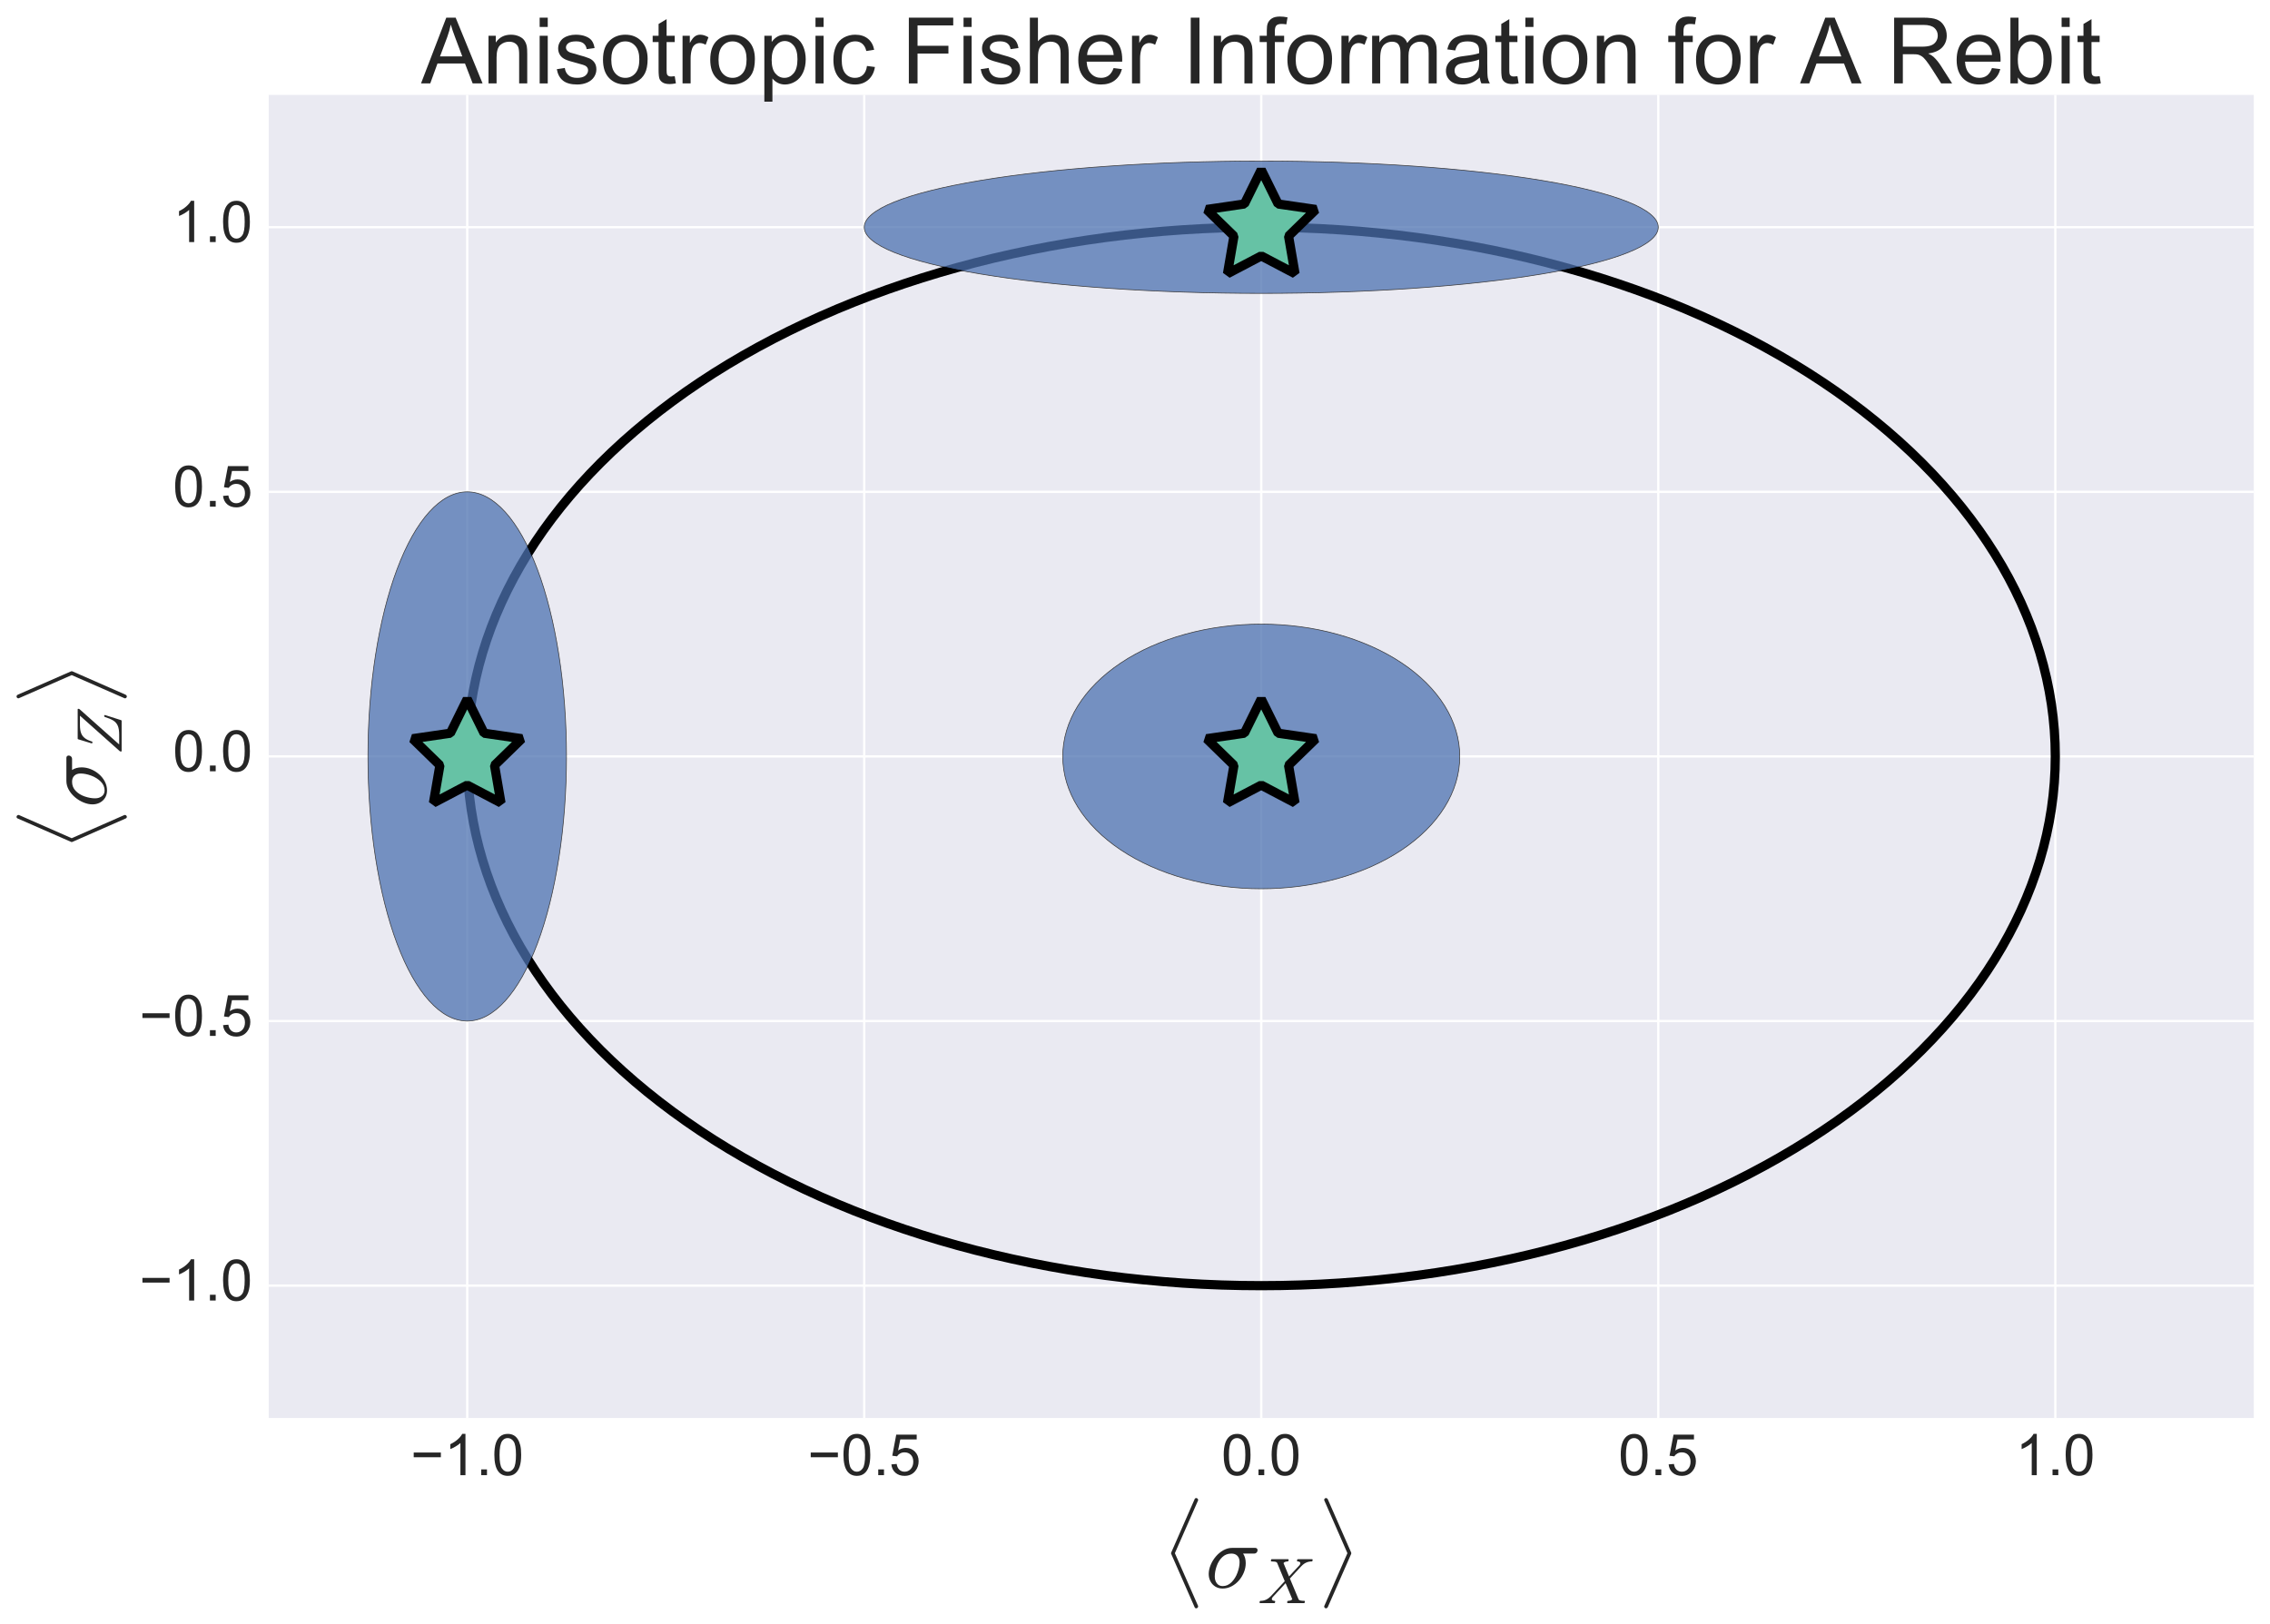
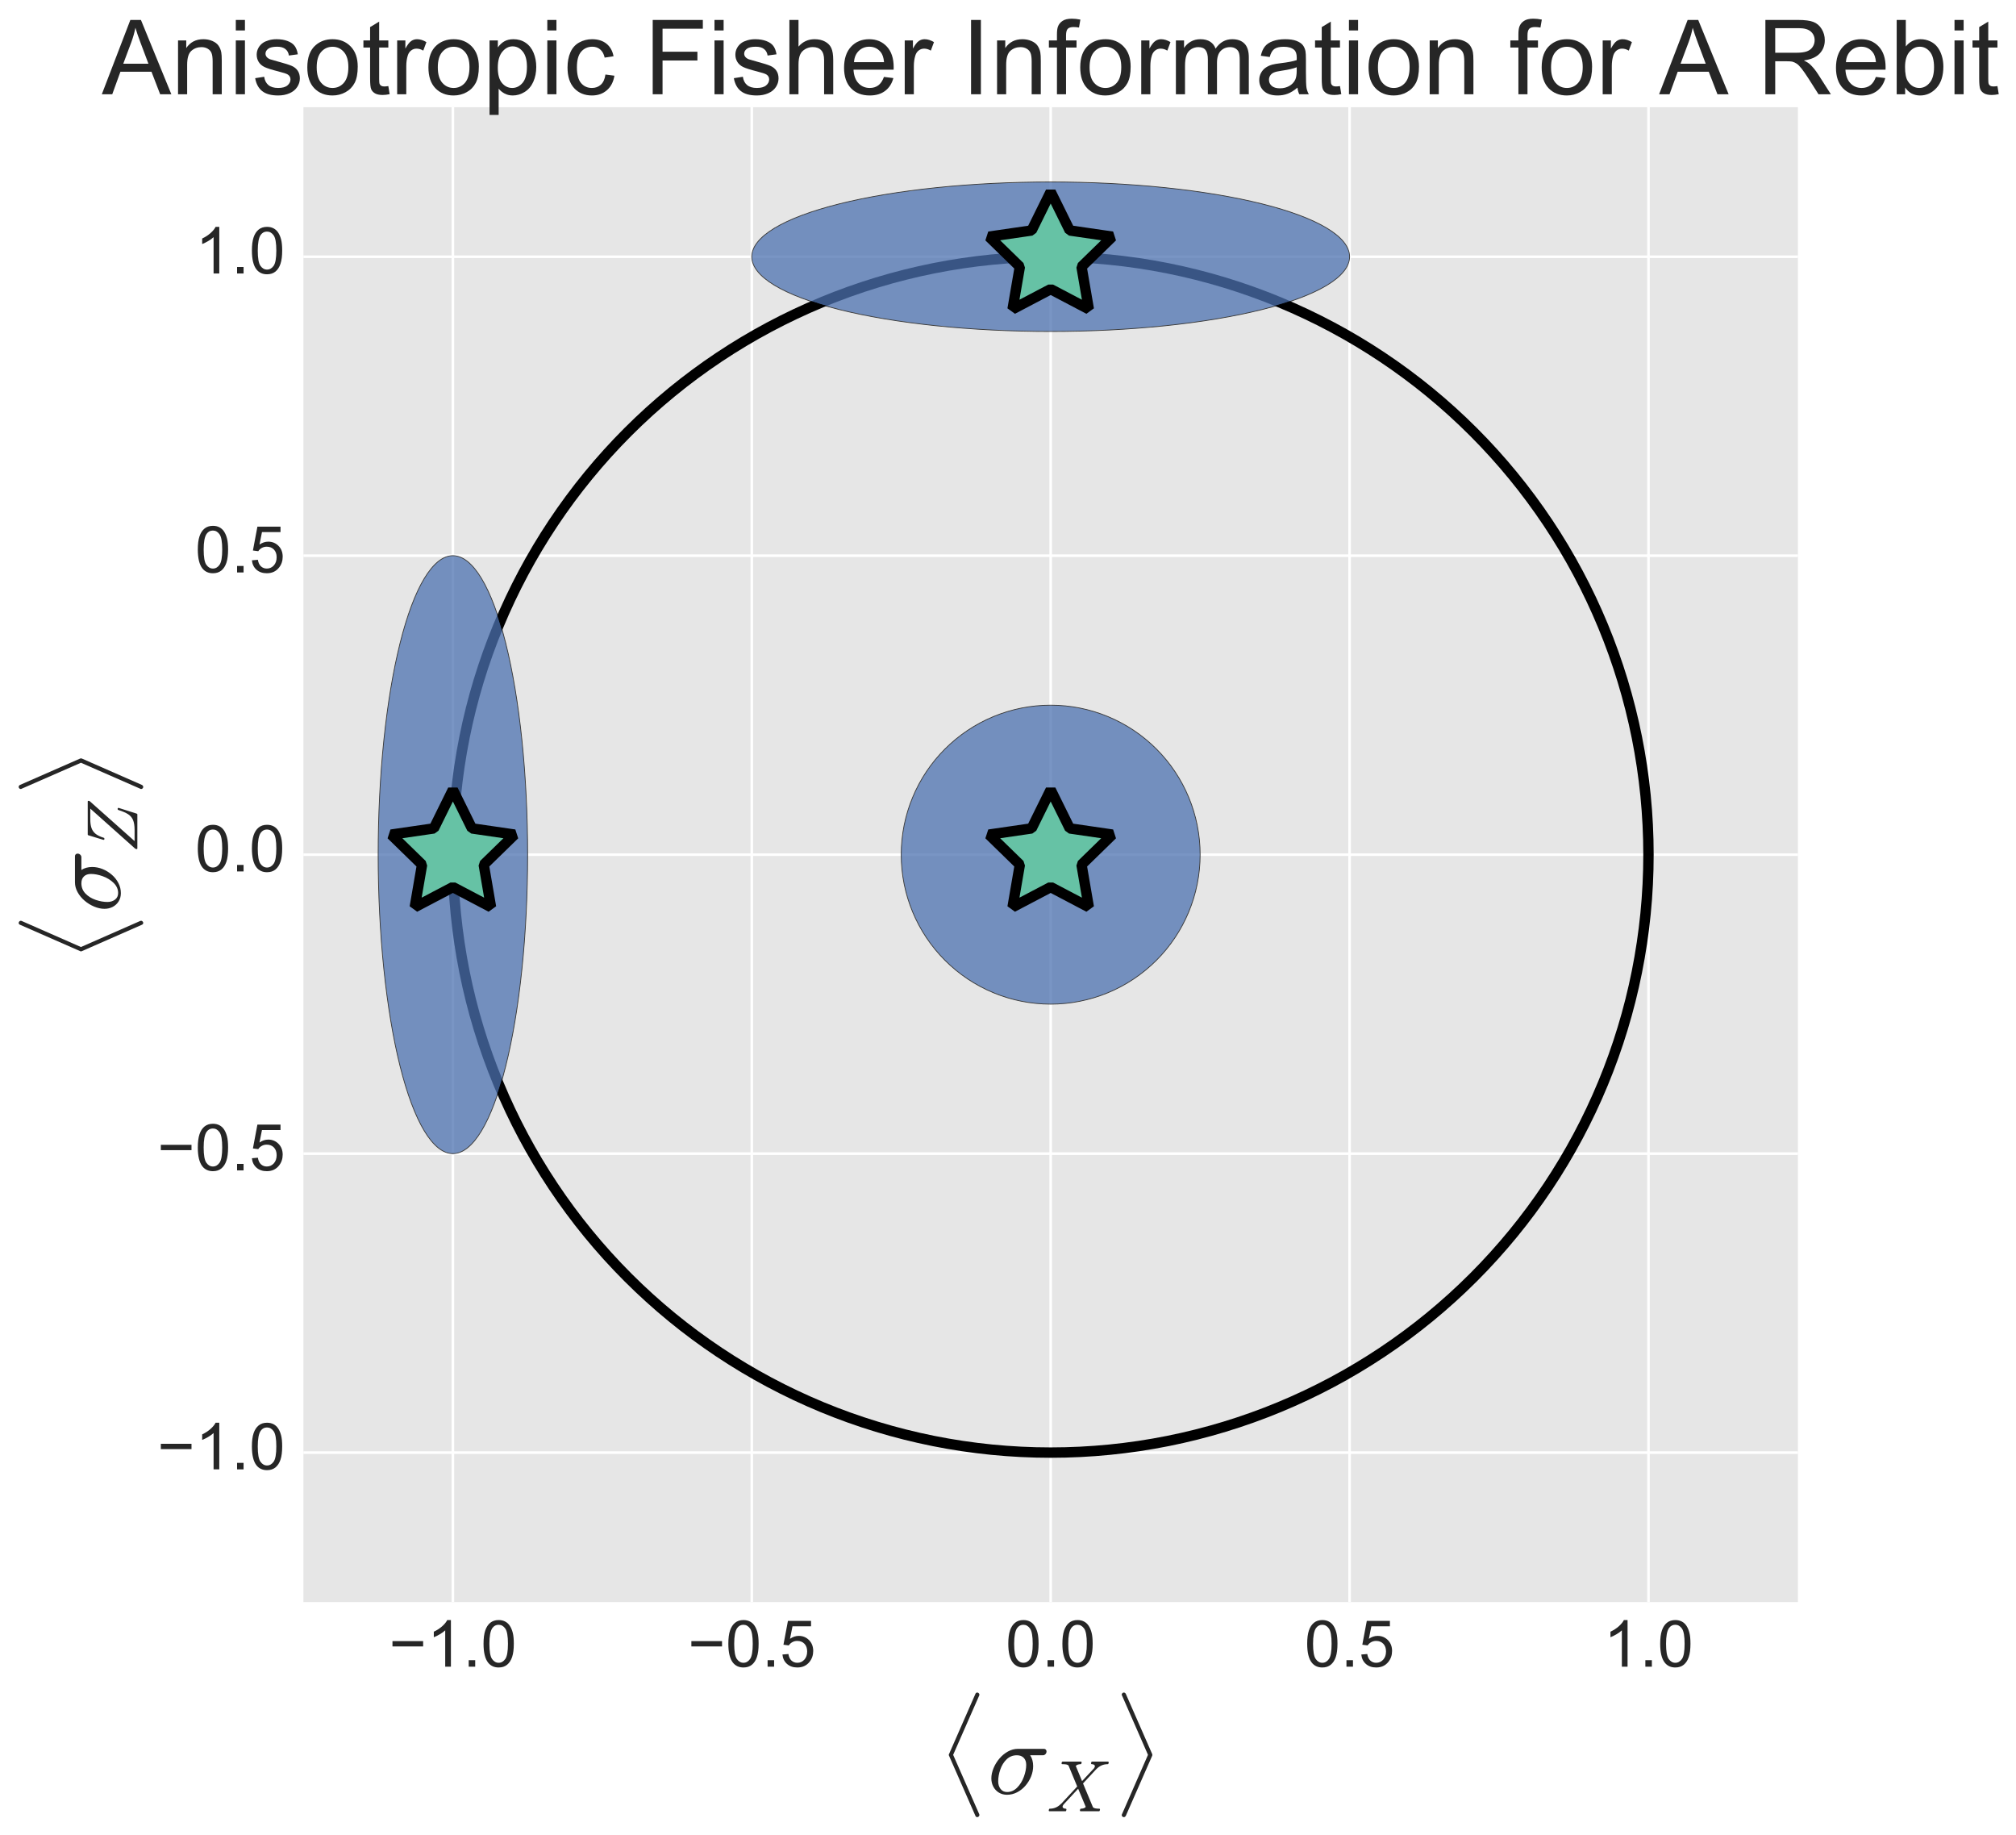
- <svg xmlns="http://www.w3.org/2000/svg" xmlns:xlink="http://www.w3.org/1999/xlink" height="707pt" version="1.1" viewBox="0 0 988 707" width="988pt">
+ <svg xmlns="http://www.w3.org/2000/svg" xmlns:xlink="http://www.w3.org/1999/xlink" height="707pt" version="1.1" viewBox="0 0 777 707" width="777pt">
  <defs>
    <style type="text/css">
*{stroke-linecap:butt;stroke-linejoin:round;stroke-miterlimit:100000;}
  </style>
  </defs>
  <g id="figure_1">
    <g id="patch_1">
-       <path d="M 0 707.782  L 988.152 707.782  L 988.152 0  L 0 0  z " style="fill:#ffffff;" />
+       <path d="M 0 707.782  L 777.802 707.782  L 777.802 0  L 0 0  z " style="fill:#ffffff;" />
    </g>
    <g id="axes_1">
      <g id="patch_2">
-         <path d="M 116.952 617.319  L 980.952 617.319  L 980.952 41.319  L 116.952 41.319  z " style="fill:#eaeaf2;" />
+         <path d="M 116.952 617.319  L 692.952 617.319  L 692.952 41.319  L 116.952 41.319  z " style="fill:#e6e6e6;" />
      </g>
      <g id="matplotlib.axis_1">
        <g id="xtick_1">
          <g id="line2d_1">
-             <path clip-path="url(#pd33de00a20)" d="M 203.352 617.319  L 203.352 41.319  " style="fill:none;stroke:#ffffff;stroke-linecap:round;" />
+             <path clip-path="url(#p23383c1946)" d="M 174.552 617.319  L 174.552 41.319  " style="fill:none;stroke:#ffffff;stroke-linecap:round;" />
          </g>
          <g id="line2d_2">
            <defs>
-               <path d="M 0 0  L 0 0  " id="mcd60f2a3c4" style="stroke:#262626;" />
+               <path d="M 0 0  L 0 0  " id="m40368157a2" style="stroke:#262626;" />
            </defs>
            <g>
-               <use style="fill:#262626;stroke:#262626;" x="203.352" xlink:href="#mcd60f2a3c4" y="617.319" />
+               <use style="fill:#262626;stroke:#262626;" x="174.552" xlink:href="#m40368157a2" y="617.319" />
            </g>
          </g>
          <g id="line2d_3">
            <g>
-               <use style="fill:#262626;stroke:#262626;" x="203.352" xlink:href="#mcd60f2a3c4" y="41.319" />
+               <use style="fill:#262626;stroke:#262626;" x="174.552" xlink:href="#m40368157a2" y="41.319" />
            </g>
          </g>
          <g id="text_1">
            <defs>
              <path d="M 4.156 35.297  Q 4.156 48 6.766 55.734  Q 9.375 63.484 14.516 67.672  Q 19.672 71.875 27.484 71.875  Q 33.25 71.875 37.594 69.547  Q 41.938 67.234 44.766 62.859  Q 47.609 58.5 49.219 52.219  Q 50.828 45.953 50.828 35.297  Q 50.828 22.703 48.234 14.969  Q 45.656 7.234 40.5 3  Q 35.359 -1.219 27.484 -1.219  Q 17.141 -1.219 11.234 6.203  Q 4.156 15.141 4.156 35.297  M 13.188 35.297  Q 13.188 17.672 17.312 11.828  Q 21.438 6 27.484 6  Q 33.547 6 37.672 11.859  Q 41.797 17.719 41.797 35.297  Q 41.797 52.984 37.672 58.781  Q 33.547 64.594 27.391 64.594  Q 21.344 64.594 17.719 59.469  Q 13.188 52.938 13.188 35.297  " id="ArialMT-30" />
              <path d="M 37.25 0  L 28.469 0  L 28.469 56  Q 25.297 52.984 20.141 49.953  Q 14.984 46.922 10.891 45.406  L 10.891 53.906  Q 18.266 57.375 23.781 62.297  Q 29.297 67.234 31.594 71.875  L 37.25 71.875  z " id="ArialMT-31" />
              <path d="M 52.828 31.203  L 5.562 31.203  L 5.562 39.406  L 52.828 39.406  z " id="ArialMT-2212" />
              <path d="M 9.078 0  L 9.078 10.016  L 19.094 10.016  L 19.094 0  z " id="ArialMT-2e" />
            </defs>
-             <g style="fill:#262626;" transform="translate(178.6758 642.2133)scale(0.25 -0.25)">
+             <g style="fill:#262626;" transform="translate(149.8758 642.2133)scale(0.25 -0.25)">
              <use xlink:href="#ArialMT-2212" />
              <use x="58.398" xlink:href="#ArialMT-31" />
              <use x="114.014" xlink:href="#ArialMT-2e" />
              <use x="141.797" xlink:href="#ArialMT-30" />
            </g>
          </g>
        </g>
        <g id="xtick_2">
          <g id="line2d_4">
-             <path clip-path="url(#pd33de00a20)" d="M 376.152 617.319  L 376.152 41.319  " style="fill:none;stroke:#ffffff;stroke-linecap:round;" />
+             <path clip-path="url(#p23383c1946)" d="M 289.752 617.319  L 289.752 41.319  " style="fill:none;stroke:#ffffff;stroke-linecap:round;" />
          </g>
          <g id="line2d_5">
            <g>
-               <use style="fill:#262626;stroke:#262626;" x="376.152" xlink:href="#mcd60f2a3c4" y="617.319" />
+               <use style="fill:#262626;stroke:#262626;" x="289.752" xlink:href="#m40368157a2" y="617.319" />
            </g>
          </g>
          <g id="line2d_6">
            <g>
-               <use style="fill:#262626;stroke:#262626;" x="376.152" xlink:href="#mcd60f2a3c4" y="41.319" />
+               <use style="fill:#262626;stroke:#262626;" x="289.752" xlink:href="#m40368157a2" y="41.319" />
            </g>
          </g>
          <g id="text_2">
            <defs>
              <path d="M 4.156 18.75  L 13.375 19.531  Q 14.406 12.797 18.141 9.391  Q 21.875 6 27.156 6  Q 33.5 6 37.891 10.781  Q 42.281 15.578 42.281 23.484  Q 42.281 31 38.062 35.344  Q 33.844 39.703 27 39.703  Q 22.75 39.703 19.328 37.766  Q 15.922 35.844 13.969 32.766  L 5.719 33.844  L 12.641 70.609  L 48.25 70.609  L 48.25 62.203  L 19.672 62.203  L 15.828 42.969  Q 22.266 47.469 29.344 47.469  Q 38.719 47.469 45.156 40.969  Q 51.609 34.469 51.609 24.266  Q 51.609 14.547 45.953 7.469  Q 39.062 -1.219 27.156 -1.219  Q 17.391 -1.219 11.203 4.25  Q 5.031 9.719 4.156 18.75  " id="ArialMT-35" />
            </defs>
-             <g style="fill:#262626;" transform="translate(351.4758 642.2133)scale(0.25 -0.25)">
+             <g style="fill:#262626;" transform="translate(265.0758 642.2133)scale(0.25 -0.25)">
              <use xlink:href="#ArialMT-2212" />
              <use x="58.398" xlink:href="#ArialMT-30" />
              <use x="114.014" xlink:href="#ArialMT-2e" />
              <use x="141.797" xlink:href="#ArialMT-35" />
            </g>
          </g>
        </g>
        <g id="xtick_3">
          <g id="line2d_7">
-             <path clip-path="url(#pd33de00a20)" d="M 548.952 617.319  L 548.952 41.319  " style="fill:none;stroke:#ffffff;stroke-linecap:round;" />
+             <path clip-path="url(#p23383c1946)" d="M 404.952 617.319  L 404.952 41.319  " style="fill:none;stroke:#ffffff;stroke-linecap:round;" />
          </g>
          <g id="line2d_8">
            <g>
-               <use style="fill:#262626;stroke:#262626;" x="548.952" xlink:href="#mcd60f2a3c4" y="617.319" />
+               <use style="fill:#262626;stroke:#262626;" x="404.952" xlink:href="#m40368157a2" y="617.319" />
            </g>
          </g>
          <g id="line2d_9">
            <g>
-               <use style="fill:#262626;stroke:#262626;" x="548.952" xlink:href="#mcd60f2a3c4" y="41.319" />
+               <use style="fill:#262626;stroke:#262626;" x="404.952" xlink:href="#m40368157a2" y="41.319" />
            </g>
          </g>
          <g id="text_3">
-             <g style="fill:#262626;" transform="translate(531.5766 642.2133)scale(0.25 -0.25)">
+             <g style="fill:#262626;" transform="translate(387.5766 642.2133)scale(0.25 -0.25)">
              <use xlink:href="#ArialMT-30" />
              <use x="55.615" xlink:href="#ArialMT-2e" />
              <use x="83.398" xlink:href="#ArialMT-30" />
            </g>
          </g>
        </g>
        <g id="xtick_4">
          <g id="line2d_10">
-             <path clip-path="url(#pd33de00a20)" d="M 721.752 617.319  L 721.752 41.319  " style="fill:none;stroke:#ffffff;stroke-linecap:round;" />
+             <path clip-path="url(#p23383c1946)" d="M 520.152 617.319  L 520.152 41.319  " style="fill:none;stroke:#ffffff;stroke-linecap:round;" />
          </g>
          <g id="line2d_11">
            <g>
-               <use style="fill:#262626;stroke:#262626;" x="721.752" xlink:href="#mcd60f2a3c4" y="617.319" />
+               <use style="fill:#262626;stroke:#262626;" x="520.152" xlink:href="#m40368157a2" y="617.319" />
            </g>
          </g>
          <g id="line2d_12">
            <g>
-               <use style="fill:#262626;stroke:#262626;" x="721.752" xlink:href="#mcd60f2a3c4" y="41.319" />
+               <use style="fill:#262626;stroke:#262626;" x="520.152" xlink:href="#m40368157a2" y="41.319" />
            </g>
          </g>
          <g id="text_4">
-             <g style="fill:#262626;" transform="translate(704.3766 642.2133)scale(0.25 -0.25)">
+             <g style="fill:#262626;" transform="translate(502.7766 642.2133)scale(0.25 -0.25)">
              <use xlink:href="#ArialMT-30" />
              <use x="55.615" xlink:href="#ArialMT-2e" />
              <use x="83.398" xlink:href="#ArialMT-35" />
            </g>
          </g>
        </g>
        <g id="xtick_5">
          <g id="line2d_13">
-             <path clip-path="url(#pd33de00a20)" d="M 894.552 617.319  L 894.552 41.319  " style="fill:none;stroke:#ffffff;stroke-linecap:round;" />
+             <path clip-path="url(#p23383c1946)" d="M 635.352 617.319  L 635.352 41.319  " style="fill:none;stroke:#ffffff;stroke-linecap:round;" />
          </g>
          <g id="line2d_14">
            <g>
-               <use style="fill:#262626;stroke:#262626;" x="894.552" xlink:href="#mcd60f2a3c4" y="617.319" />
+               <use style="fill:#262626;stroke:#262626;" x="635.352" xlink:href="#m40368157a2" y="617.319" />
            </g>
          </g>
          <g id="line2d_15">
            <g>
-               <use style="fill:#262626;stroke:#262626;" x="894.552" xlink:href="#mcd60f2a3c4" y="41.319" />
+               <use style="fill:#262626;stroke:#262626;" x="635.352" xlink:href="#m40368157a2" y="41.319" />
            </g>
          </g>
          <g id="text_5">
-             <g style="fill:#262626;" transform="translate(877.1766 642.2133)scale(0.25 -0.25)">
+             <g style="fill:#262626;" transform="translate(617.9766 642.2133)scale(0.25 -0.25)">
              <use xlink:href="#ArialMT-31" />
              <use x="55.615" xlink:href="#ArialMT-2e" />
              <use x="83.398" xlink:href="#ArialMT-30" />
            </g>
          </g>
        </g>
        <g id="text_6">
          <defs>
            <path d="M 18.703 -1.125  Q 14.266 -1.125 10.812 1  Q 7.375 3.125 5.484 6.734  Q 3.609 10.359 3.609 14.703  Q 3.609 19.344 5.703 24.469  Q 7.812 29.594 11.453 33.844  Q 15.094 38.094 19.672 40.594  Q 24.266 43.109 29.109 43.109  L 54.297 43.109  Q 55.328 43.109 56.047 42.422  Q 56.781 41.75 56.781 40.578  Q 56.781 39.109 55.734 38.016  Q 54.688 36.922 53.219 36.922  L 41.016 36.922  Q 43.891 32.625 43.891 26.516  Q 43.891 21.484 41.938 16.594  Q 39.984 11.719 36.516 7.688  Q 33.062 3.656 28.438 1.266  Q 23.828 -1.125 18.703 -1.125  M 18.797 1.516  Q 24.266 1.516 28.484 5.781  Q 32.719 10.062 34.953 16.234  Q 37.203 22.406 37.203 27.688  Q 37.203 31.984 34.828 34.453  Q 32.469 36.922 28.219 36.922  Q 22.406 36.922 18.328 33.016  Q 14.266 29.109 12.234 23.188  Q 10.203 17.281 10.203 11.812  Q 10.203 7.516 12.469 4.516  Q 14.75 1.516 18.797 1.516  " id="Cmmi10-be" />
            <path d="M 3.609 0  Q 2.594 0 2.594 1.312  Q 2.641 1.562 2.812 2.188  Q 2.984 2.828 3.25 3.172  Q 3.516 3.516 4 3.516  Q 13.094 3.516 19.578 10.297  Q 19.672 10.406 19.797 10.453  Q 19.922 10.5 19.922 10.5  L 41.797 34.078  L 29.891 62.797  Q 28.859 64.109 26.562 64.453  Q 24.266 64.797 21.188 64.797  Q 20.219 64.797 20.219 66.109  Q 20.562 67.391 20.75 67.844  Q 20.953 68.312 21.922 68.312  L 46.922 68.312  Q 47.906 68.312 47.906 67  Q 47.859 66.75 47.688 66.109  Q 47.516 65.484 47.234 65.141  Q 46.969 64.797 46.484 64.797  Q 44.625 64.797 42.641 64.188  Q 40.672 63.578 39.891 62.203  L 48.484 41.5  L 64.891 59.078  Q 65.047 59.422 65.578 60.281  Q 66.109 61.141 66.109 61.922  Q 66.109 63.375 64.844 64.078  Q 63.578 64.797 61.812 64.797  Q 60.797 64.797 60.797 66.109  Q 61.141 67.391 61.328 67.844  Q 61.531 68.312 62.5 68.312  L 84.188 68.312  Q 84.719 68.312 84.953 67.922  Q 85.203 67.531 85.203 67  Q 85.156 66.75 85 66.156  Q 84.859 65.578 84.609 65.188  Q 84.375 64.797 83.891 64.797  Q 79.25 64.797 75.359 63.109  Q 71.484 61.422 68.219 58.016  Q 68.172 57.953 68.094 57.922  Q 68.016 57.906 67.922 57.812  L 49.812 38.281  L 63.484 5.516  Q 65.094 3.516 72.219 3.516  Q 73.188 3.516 73.188 2.203  Q 72.859 0.875 72.625 0.438  Q 72.406 0 71.484 0  L 46.484 0  Q 45.516 0 45.516 1.312  Q 45.562 1.562 45.703 2.172  Q 45.844 2.781 46.109 3.141  Q 46.391 3.516 46.781 3.516  Q 48.734 3.516 50.734 4.125  Q 52.734 4.734 53.516 6.109  L 43.109 31  L 22.906 9.188  Q 22.75 8.844 22.219 8  Q 21.688 7.172 21.688 6.391  Q 21.688 4.938 23.047 4.219  Q 24.422 3.516 25.984 3.516  Q 27 3.516 27 2.203  Q 26.656 0.781 26.453 0.391  Q 26.266 0 25.297 0  z " id="Cmmi10-58" />
            <path d="M 7.812 -114.016  Q 7.812 -113.484 8.016 -113.281  L 33.109 -56  L 8.016 1.312  Q 7.812 1.516 7.812 2  Q 7.812 2.734 8.391 3.359  Q 8.984 4 9.812 4  Q 10.984 4 11.719 2.781  L 37.203 -55.328  Q 37.312 -55.516 37.312 -56  Q 37.312 -56.5 37.203 -56.781  L 11.719 -114.797  Q 10.938 -116.016 9.812 -116.016  Q 8.984 -116.016 8.391 -115.375  Q 7.812 -114.75 7.812 -114.016  " id="Cmex10-ae" />
            <path d="M 35.5 -114.797  L 10.016 -56.781  Q 9.812 -56.5 9.812 -56  Q 9.812 -55.516 10.016 -55.328  L 35.5 2.781  Q 35.984 4 37.312 4  Q 38.031 4 38.672 3.359  Q 39.312 2.734 39.312 2  Q 39.312 1.516 39.203 1.312  L 14.016 -56  L 39.203 -113.281  Q 39.312 -113.484 39.312 -114.016  Q 39.312 -114.75 38.672 -115.375  Q 38.031 -116.016 37.312 -116.016  Q 36.031 -116.016 35.5 -114.797  " id="Cmex10-ad" />
          </defs>
-           <g style="fill:#262626;" transform="translate(505.7516 691.382)scale(0.4 -0.4)">
+           <g style="fill:#262626;" transform="translate(361.7516 691.382)scale(0.4 -0.4)">
            <use transform="translate(0.0 94.0)" xlink:href="#Cmex10-ad" />
            <use transform="translate(47.2168 0.6588542)" xlink:href="#Cmmi10-be" />
            <use transform="translate(104.2969 -16.3474)scale(0.7)" xlink:href="#Cmmi10-58" />
            <use transform="translate(168.643 94.0)" xlink:href="#Cmex10-ae" />
          </g>
        </g>
      </g>
      <g id="matplotlib.axis_2">
        <g id="ytick_1">
          <g id="line2d_16">
-             <path clip-path="url(#pd33de00a20)" d="M 116.952 559.719  L 980.952 559.719  " style="fill:none;stroke:#ffffff;stroke-linecap:round;" />
+             <path clip-path="url(#p23383c1946)" d="M 116.952 559.719  L 692.952 559.719  " style="fill:none;stroke:#ffffff;stroke-linecap:round;" />
          </g>
          <g id="line2d_17">
            <g>
-               <use style="fill:#262626;stroke:#262626;" x="116.952" xlink:href="#mcd60f2a3c4" y="559.719" />
+               <use style="fill:#262626;stroke:#262626;" x="116.952" xlink:href="#m40368157a2" y="559.719" />
            </g>
          </g>
          <g id="line2d_18">
            <g>
-               <use style="fill:#262626;stroke:#262626;" x="980.952" xlink:href="#mcd60f2a3c4" y="559.719" />
+               <use style="fill:#262626;stroke:#262626;" x="692.952" xlink:href="#m40368157a2" y="559.719" />
            </g>
          </g>
          <g id="text_7">
            <g style="fill:#262626;" transform="translate(60.6 566.1816)scale(0.25 -0.25)">
              <use xlink:href="#ArialMT-2212" />
              <use x="58.398" xlink:href="#ArialMT-31" />
              <use x="114.014" xlink:href="#ArialMT-2e" />
              <use x="141.797" xlink:href="#ArialMT-30" />
            </g>
          </g>
        </g>
        <g id="ytick_2">
          <g id="line2d_19">
-             <path clip-path="url(#pd33de00a20)" d="M 116.952 444.519  L 980.952 444.519  " style="fill:none;stroke:#ffffff;stroke-linecap:round;" />
+             <path clip-path="url(#p23383c1946)" d="M 116.952 444.519  L 692.952 444.519  " style="fill:none;stroke:#ffffff;stroke-linecap:round;" />
          </g>
          <g id="line2d_20">
            <g>
-               <use style="fill:#262626;stroke:#262626;" x="116.952" xlink:href="#mcd60f2a3c4" y="444.519" />
+               <use style="fill:#262626;stroke:#262626;" x="116.952" xlink:href="#m40368157a2" y="444.519" />
            </g>
          </g>
          <g id="line2d_21">
            <g>
-               <use style="fill:#262626;stroke:#262626;" x="980.952" xlink:href="#mcd60f2a3c4" y="444.519" />
+               <use style="fill:#262626;stroke:#262626;" x="692.952" xlink:href="#m40368157a2" y="444.519" />
            </g>
          </g>
          <g id="text_8">
            <g style="fill:#262626;" transform="translate(60.6 450.9816)scale(0.25 -0.25)">
              <use xlink:href="#ArialMT-2212" />
              <use x="58.398" xlink:href="#ArialMT-30" />
              <use x="114.014" xlink:href="#ArialMT-2e" />
              <use x="141.797" xlink:href="#ArialMT-35" />
            </g>
          </g>
        </g>
        <g id="ytick_3">
          <g id="line2d_22">
-             <path clip-path="url(#pd33de00a20)" d="M 116.952 329.319  L 980.952 329.319  " style="fill:none;stroke:#ffffff;stroke-linecap:round;" />
+             <path clip-path="url(#p23383c1946)" d="M 116.952 329.319  L 692.952 329.319  " style="fill:none;stroke:#ffffff;stroke-linecap:round;" />
          </g>
          <g id="line2d_23">
            <g>
-               <use style="fill:#262626;stroke:#262626;" x="116.952" xlink:href="#mcd60f2a3c4" y="329.319" />
+               <use style="fill:#262626;stroke:#262626;" x="116.952" xlink:href="#m40368157a2" y="329.319" />
            </g>
          </g>
          <g id="line2d_24">
            <g>
-               <use style="fill:#262626;stroke:#262626;" x="980.952" xlink:href="#mcd60f2a3c4" y="329.319" />
+               <use style="fill:#262626;stroke:#262626;" x="692.952" xlink:href="#m40368157a2" y="329.319" />
            </g>
          </g>
          <g id="text_9">
            <g style="fill:#262626;" transform="translate(75.20156 335.7816)scale(0.25 -0.25)">
              <use xlink:href="#ArialMT-30" />
              <use x="55.615" xlink:href="#ArialMT-2e" />
              <use x="83.398" xlink:href="#ArialMT-30" />
            </g>
          </g>
        </g>
        <g id="ytick_4">
          <g id="line2d_25">
-             <path clip-path="url(#pd33de00a20)" d="M 116.952 214.119  L 980.952 214.119  " style="fill:none;stroke:#ffffff;stroke-linecap:round;" />
+             <path clip-path="url(#p23383c1946)" d="M 116.952 214.119  L 692.952 214.119  " style="fill:none;stroke:#ffffff;stroke-linecap:round;" />
          </g>
          <g id="line2d_26">
            <g>
-               <use style="fill:#262626;stroke:#262626;" x="116.952" xlink:href="#mcd60f2a3c4" y="214.119" />
+               <use style="fill:#262626;stroke:#262626;" x="116.952" xlink:href="#m40368157a2" y="214.119" />
            </g>
          </g>
          <g id="line2d_27">
            <g>
-               <use style="fill:#262626;stroke:#262626;" x="980.952" xlink:href="#mcd60f2a3c4" y="214.119" />
+               <use style="fill:#262626;stroke:#262626;" x="692.952" xlink:href="#m40368157a2" y="214.119" />
            </g>
          </g>
          <g id="text_10">
            <g style="fill:#262626;" transform="translate(75.20156 220.5816)scale(0.25 -0.25)">
              <use xlink:href="#ArialMT-30" />
              <use x="55.615" xlink:href="#ArialMT-2e" />
              <use x="83.398" xlink:href="#ArialMT-35" />
            </g>
          </g>
        </g>
        <g id="ytick_5">
          <g id="line2d_28">
-             <path clip-path="url(#pd33de00a20)" d="M 116.952 98.919  L 980.952 98.919  " style="fill:none;stroke:#ffffff;stroke-linecap:round;" />
+             <path clip-path="url(#p23383c1946)" d="M 116.952 98.919  L 692.952 98.919  " style="fill:none;stroke:#ffffff;stroke-linecap:round;" />
          </g>
          <g id="line2d_29">
            <g>
-               <use style="fill:#262626;stroke:#262626;" x="116.952" xlink:href="#mcd60f2a3c4" y="98.919" />
+               <use style="fill:#262626;stroke:#262626;" x="116.952" xlink:href="#m40368157a2" y="98.919" />
            </g>
          </g>
          <g id="line2d_30">
            <g>
-               <use style="fill:#262626;stroke:#262626;" x="980.952" xlink:href="#mcd60f2a3c4" y="98.919" />
+               <use style="fill:#262626;stroke:#262626;" x="692.952" xlink:href="#m40368157a2" y="98.919" />
            </g>
          </g>
          <g id="text_11">
            <g style="fill:#262626;" transform="translate(75.20156 105.3816)scale(0.25 -0.25)">
              <use xlink:href="#ArialMT-31" />
              <use x="55.615" xlink:href="#ArialMT-2e" />
              <use x="83.398" xlink:href="#ArialMT-30" />
            </g>
          </g>
        </g>
        <g id="text_12">
          <defs>
            <path d="M 5.812 0.781  Q 5.812 2.25 6.5 3.078  L 61.531 64.797  L 46.781 64.797  Q 39.453 64.797 34.641 63.062  Q 29.828 61.328 26.672 57.297  Q 23.531 53.266 21.391 46.297  Q 21.188 45.406 20.406 45.406  L 19.484 45.406  Q 18.5 45.406 18.5 46.688  L 24.812 67.391  Q 25 68.312 25.781 68.312  L 71.391 68.312  Q 72.219 68.312 72.219 67.484  Q 72.219 66.016 71.578 65.375  L 16.797 3.812  L 31.984 3.812  Q 40.828 3.812 45.875 5.984  Q 50.922 8.156 53.875 12.844  Q 56.844 17.531 59.625 26.219  Q 59.719 26.562 59.984 26.828  Q 60.25 27.094 60.594 27.094  L 61.531 27.094  Q 62.5 27.094 62.5 25.781  L 54.594 0.875  Q 54.156 0 53.609 0  L 6.688 0  Q 5.812 0 5.812 0.781  " id="Cmmi10-5a" />
          </defs>
          <g style="fill:#262626;" transform="translate(46.4 370.5188)rotate(-90.0)scale(0.4 -0.4)">
            <use transform="translate(0.0 94.0)" xlink:href="#Cmex10-ad" />
            <use transform="translate(47.2168 0.6588542)" xlink:href="#Cmmi10-be" />
            <use transform="translate(104.2969 -16.3474)scale(0.7)" xlink:href="#Cmmi10-5a" />
            <use transform="translate(158.4232 94.0)" xlink:href="#Cmex10-ae" />
          </g>
        </g>
      </g>
      <g id="patch_3">
-         <path clip-path="url(#pd33de00a20)" d="M 548.952 559.719  C 640.606 559.719 728.518 535.442 793.328 492.236  C 858.137 449.03 894.552 390.422 894.552 329.319  C 894.552 268.216 858.137 209.608 793.328 166.401  C 728.518 123.195 640.606 98.919 548.952 98.919  C 457.297 98.919 369.385 123.195 304.575 166.401  C 239.766 209.608 203.352 268.216 203.352 329.319  C 203.352 390.422 239.766 449.03 304.575 492.236  C 369.385 535.442 457.297 559.719 548.952 559.719  L 548.952 559.719  z " style="fill:none;stroke:#000000;stroke-linejoin:miter;stroke-width:4.0;" />
+         <path clip-path="url(#p23383c1946)" d="M 404.952 559.719  C 466.054 559.719 524.663 535.442 567.869 492.236  C 611.075 449.03 635.352 390.422 635.352 329.319  C 635.352 268.216 611.075 209.608 567.869 166.401  C 524.663 123.195 466.054 98.919 404.952 98.919  C 343.849 98.919 285.24 123.195 242.034 166.401  C 198.828 209.608 174.552 268.216 174.552 329.319  C 174.552 390.422 198.828 449.03 242.034 492.236  C 285.24 535.442 343.849 559.719 404.952 559.719  L 404.952 559.719  z " style="fill:none;stroke:#000000;stroke-linejoin:miter;stroke-width:4.0;" />
      </g>
      <g id="patch_4">
-         <path clip-path="url(#pd33de00a20)" d="M 548.952 127.719  C 594.779 127.719 638.735 124.684 671.14 119.283  C 703.544 113.883 721.752 106.557 721.752 98.919  C 721.752 91.281 703.544 83.955 671.14 78.554  C 638.735 73.153 594.779 70.119 548.952 70.119  C 503.124 70.119 459.168 73.153 426.764 78.554  C 394.359 83.955 376.152 91.281 376.152 98.919  C 376.152 106.557 394.359 113.883 426.764 119.283  C 459.168 124.684 503.124 127.719 548.952 127.719  z " style="fill:#4c72b0;opacity:0.75;stroke:#000000;stroke-linejoin:miter;stroke-width:0.3;" />
+         <path clip-path="url(#p23383c1946)" d="M 404.952 127.719  C 435.503 127.719 464.807 124.684 486.41 119.283  C 508.013 113.883 520.152 106.557 520.152 98.919  C 520.152 91.281 508.013 83.955 486.41 78.554  C 464.807 73.153 435.503 70.119 404.952 70.119  C 374.4 70.119 345.096 73.153 323.493 78.554  C 301.89 83.955 289.752 91.281 289.752 98.919  C 289.752 106.557 301.89 113.883 323.493 119.283  C 345.096 124.684 374.4 127.719 404.952 127.719  z " style="fill:#4c72b0;opacity:0.75;stroke:#000000;stroke-linejoin:miter;stroke-width:0.3;" />
      </g>
      <g id="patch_5">
-         <path clip-path="url(#pd33de00a20)" d="M 548.952 386.919  C 571.865 386.919 593.843 380.85 610.046 370.048  C 626.248 359.247 635.352 344.594 635.352 329.319  C 635.352 314.043 626.248 299.391 610.046 288.589  C 593.843 277.788 571.865 271.719 548.952 271.719  C 526.038 271.719 504.06 277.788 487.858 288.589  C 471.655 299.391 462.552 314.043 462.552 329.319  C 462.552 344.594 471.655 359.247 487.858 370.048  C 504.06 380.85 526.038 386.919 548.952 386.919  z " style="fill:#4c72b0;opacity:0.75;stroke:#000000;stroke-linejoin:miter;stroke-width:0.3;" />
+         <path clip-path="url(#p23383c1946)" d="M 404.952 386.919  C 420.227 386.919 434.879 380.85 445.681 370.048  C 456.482 359.247 462.552 344.594 462.552 329.319  C 462.552 314.043 456.482 299.391 445.681 288.589  C 434.879 277.788 420.227 271.719 404.952 271.719  C 389.676 271.719 375.024 277.788 364.222 288.589  C 353.421 299.391 347.352 314.043 347.352 329.319  C 347.352 344.594 353.421 359.247 364.222 370.048  C 375.024 380.85 389.676 386.919 404.952 386.919  z " style="fill:#4c72b0;opacity:0.75;stroke:#000000;stroke-linejoin:miter;stroke-width:0.3;" />
      </g>
      <g id="patch_6">
-         <path clip-path="url(#pd33de00a20)" d="M 203.352 444.519  C 214.808 444.519 225.797 432.381 233.899 410.777  C 242 389.174 246.552 359.87 246.552 329.319  C 246.552 298.767 242 269.463 233.899 247.86  C 225.797 226.257 214.808 214.119 203.352 214.119  C 191.895 214.119 180.906 226.257 172.805 247.86  C 164.703 269.463 160.152 298.767 160.152 329.319  C 160.152 359.87 164.703 389.174 172.805 410.777  C 180.906 432.381 191.895 444.519 203.352 444.519  z " style="fill:#4c72b0;opacity:0.75;stroke:#000000;stroke-linejoin:miter;stroke-width:0.3;" />
+         <path clip-path="url(#p23383c1946)" d="M 174.552 444.519  C 182.189 444.519 189.515 432.381 194.916 410.777  C 200.317 389.174 203.352 359.87 203.352 329.319  C 203.352 298.767 200.317 269.463 194.916 247.86  C 189.515 226.257 182.189 214.119 174.552 214.119  C 166.914 214.119 159.588 226.257 154.187 247.86  C 148.786 269.463 145.752 298.767 145.752 329.319  C 145.752 359.87 148.786 389.174 154.187 410.777  C 159.588 432.381 166.914 444.519 174.552 444.519  z " style="fill:#4c72b0;opacity:0.75;stroke:#000000;stroke-linejoin:miter;stroke-width:0.3;" />
      </g>
      <g id="patch_7">
-         <path d="M 116.952 41.319  L 980.952 41.319  " style="fill:none;" />
+         <path d="M 116.952 41.319  L 692.952 41.319  " style="fill:none;" />
      </g>
      <g id="patch_8">
-         <path d="M 980.952 617.319  L 980.952 41.319  " style="fill:none;" />
+         <path d="M 692.952 617.319  L 692.952 41.319  " style="fill:none;" />
      </g>
      <g id="patch_9">
-         <path d="M 116.952 617.319  L 980.952 617.319  " style="fill:none;" />
+         <path d="M 116.952 617.319  L 692.952 617.319  " style="fill:none;" />
      </g>
      <g id="patch_10">
        <path d="M 116.952 617.319  L 116.952 41.319  " style="fill:none;" />
      </g>
      <g id="text_13">
        <defs>
          <path d="M 40.438 19  L 49.078 17.875  Q 47.656 8.938 41.812 3.875  Q 35.984 -1.172 27.484 -1.172  Q 16.844 -1.172 10.375 5.781  Q 3.906 12.75 3.906 25.734  Q 3.906 34.125 6.688 40.422  Q 9.469 46.734 15.156 49.875  Q 20.844 53.031 27.547 53.031  Q 35.984 53.031 41.359 48.75  Q 46.734 44.484 48.25 36.625  L 39.703 35.297  Q 38.484 40.531 35.375 43.156  Q 32.281 45.797 27.875 45.797  Q 21.234 45.797 17.078 41.031  Q 12.938 36.281 12.938 25.984  Q 12.938 15.531 16.938 10.797  Q 20.953 6.062 27.391 6.062  Q 32.562 6.062 36.031 9.234  Q 39.5 12.406 40.438 19  " id="ArialMT-63" />
          <path d="M 9.328 0  L 9.328 71.578  L 18.797 71.578  L 18.797 0  z " id="ArialMT-49" />
          <path d="M 40.438 6.391  Q 35.547 2.25 31.031 0.531  Q 26.516 -1.172 21.344 -1.172  Q 12.797 -1.172 8.203 3  Q 3.609 7.172 3.609 13.672  Q 3.609 17.484 5.344 20.625  Q 7.078 23.781 9.891 25.688  Q 12.703 27.594 16.219 28.562  Q 18.797 29.25 24.031 29.891  Q 34.672 31.156 39.703 32.906  Q 39.75 34.719 39.75 35.203  Q 39.75 40.578 37.25 42.781  Q 33.891 45.75 27.25 45.75  Q 21.047 45.75 18.094 43.578  Q 15.141 41.406 13.719 35.891  L 5.125 37.062  Q 6.297 42.578 8.984 45.969  Q 11.672 49.359 16.75 51.188  Q 21.828 53.031 28.516 53.031  Q 35.156 53.031 39.297 51.469  Q 43.453 49.906 45.406 47.531  Q 47.359 45.172 48.141 41.547  Q 48.578 39.312 48.578 33.453  L 48.578 21.734  Q 48.578 9.469 49.141 6.219  Q 49.703 2.984 51.375 0  L 42.188 0  Q 40.828 2.734 40.438 6.391  M 39.703 26.031  Q 34.906 24.078 25.344 22.703  Q 19.922 21.922 17.672 20.938  Q 15.438 19.969 14.203 18.094  Q 12.984 16.219 12.984 13.922  Q 12.984 10.406 15.641 8.062  Q 18.312 5.719 23.438 5.719  Q 28.516 5.719 32.469 7.938  Q 36.422 10.156 38.281 14.016  Q 39.703 17 39.703 22.797  z " id="ArialMT-61" />
          <path d="M 7.859 0  L 7.859 71.578  L 39.594 71.578  Q 49.172 71.578 54.141 69.641  Q 59.125 67.719 62.109 62.828  Q 65.094 57.953 65.094 52.047  Q 65.094 44.438 60.156 39.203  Q 55.219 33.984 44.922 32.562  Q 48.688 30.766 50.641 29  Q 54.781 25.203 58.5 19.484  L 70.953 0  L 59.031 0  L 49.562 14.891  Q 45.406 21.344 42.719 24.75  Q 40.047 28.172 37.922 29.531  Q 35.797 30.906 33.594 31.453  Q 31.984 31.781 28.328 31.781  L 17.328 31.781  L 17.328 0  z M 17.328 39.984  L 37.703 39.984  Q 44.188 39.984 47.844 41.328  Q 51.516 42.672 53.422 45.625  Q 55.328 48.578 55.328 52.047  Q 55.328 57.125 51.641 60.391  Q 47.953 63.672 39.984 63.672  L 17.328 63.672  z " id="ArialMT-52" />
          <path d="M 8.688 0  L 8.688 45.016  L 0.922 45.016  L 0.922 51.859  L 8.688 51.859  L 8.688 57.375  Q 8.688 62.594 9.625 65.141  Q 10.891 68.562 14.078 70.672  Q 17.281 72.797 23.047 72.797  Q 26.766 72.797 31.25 71.922  L 29.938 64.266  Q 27.203 64.75 24.75 64.75  Q 20.75 64.75 19.094 63.031  Q 17.438 61.328 17.438 56.641  L 17.438 51.859  L 27.547 51.859  L 27.547 45.016  L 17.438 45.016  L 17.438 0  z " id="ArialMT-66" />
          <path d="M 42.094 16.703  L 51.172 15.578  Q 49.031 7.625 43.219 3.219  Q 37.406 -1.172 28.375 -1.172  Q 17 -1.172 10.328 5.828  Q 3.656 12.844 3.656 25.484  Q 3.656 38.578 10.391 45.797  Q 17.141 53.031 27.875 53.031  Q 38.281 53.031 44.875 45.953  Q 51.469 38.875 51.469 26.031  Q 51.469 25.25 51.422 23.688  L 12.75 23.688  Q 13.234 15.141 17.578 10.594  Q 21.922 6.062 28.422 6.062  Q 33.25 6.062 36.672 8.594  Q 40.094 11.141 42.094 16.703  M 13.234 30.906  L 42.188 30.906  Q 41.609 37.453 38.875 40.719  Q 34.672 45.797 27.984 45.797  Q 21.922 45.797 17.797 41.75  Q 13.672 37.703 13.234 30.906  " id="ArialMT-65" />
          <path d="M 14.703 0  L 6.547 0  L 6.547 71.578  L 15.328 71.578  L 15.328 46.047  Q 20.906 53.031 29.547 53.031  Q 34.328 53.031 38.594 51.094  Q 42.875 49.172 45.625 45.672  Q 48.391 42.188 49.953 37.25  Q 51.516 32.328 51.516 26.703  Q 51.516 13.375 44.922 6.094  Q 38.328 -1.172 29.109 -1.172  Q 19.922 -1.172 14.703 6.5  z M 14.594 26.312  Q 14.594 17 17.141 12.844  Q 21.297 6.062 28.375 6.062  Q 34.125 6.062 38.328 11.062  Q 42.531 16.062 42.531 25.984  Q 42.531 36.141 38.5 40.969  Q 34.469 45.797 28.766 45.797  Q 23 45.797 18.797 40.797  Q 14.594 35.797 14.594 26.312  " id="ArialMT-62" />
          <path d="M -0.141 0  L 27.344 71.578  L 37.547 71.578  L 66.844 0  L 56.062 0  L 47.703 21.688  L 17.781 21.688  L 9.906 0  z M 20.516 29.391  L 44.781 29.391  L 37.312 49.219  Q 33.891 58.25 32.234 64.062  Q 30.859 57.172 28.375 50.391  z " id="ArialMT-41" />
          <path d="M 6.641 61.469  L 6.641 71.578  L 15.438 71.578  L 15.438 61.469  z M 6.641 0  L 6.641 51.859  L 15.438 51.859  L 15.438 0  z " id="ArialMT-69" />
          <path d="M 6.594 0  L 6.594 71.578  L 15.375 71.578  L 15.375 45.906  Q 21.531 53.031 30.906 53.031  Q 36.672 53.031 40.922 50.75  Q 45.172 48.484 47 44.484  Q 48.828 40.484 48.828 32.859  L 48.828 0  L 40.047 0  L 40.047 32.859  Q 40.047 39.453 37.188 42.453  Q 34.328 45.453 29.109 45.453  Q 25.203 45.453 21.75 43.422  Q 18.312 41.406 16.844 37.938  Q 15.375 34.469 15.375 28.375  L 15.375 0  z " id="ArialMT-68" />
          <path d="M 6.594 -19.875  L 6.594 51.859  L 14.594 51.859  L 14.594 45.125  Q 17.438 49.078 21 51.047  Q 24.562 53.031 29.641 53.031  Q 36.281 53.031 41.359 49.609  Q 46.438 46.188 49.016 39.953  Q 51.609 33.734 51.609 26.312  Q 51.609 18.359 48.75 11.984  Q 45.906 5.609 40.453 2.219  Q 35.016 -1.172 29 -1.172  Q 24.609 -1.172 21.109 0.688  Q 17.625 2.547 15.375 5.375  L 15.375 -19.875  z M 14.547 25.641  Q 14.547 15.625 18.594 10.844  Q 22.656 6.062 28.422 6.062  Q 34.281 6.062 38.453 11.016  Q 42.625 15.969 42.625 26.375  Q 42.625 36.281 38.547 41.203  Q 34.469 46.141 28.812 46.141  Q 23.188 46.141 18.859 40.891  Q 14.547 35.641 14.547 25.641  " id="ArialMT-70" />
          <path d="M 6.5 0  L 6.5 51.859  L 14.406 51.859  L 14.406 44  Q 17.438 49.516 20 51.266  Q 22.562 53.031 25.641 53.031  Q 30.078 53.031 34.672 50.203  L 31.641 42.047  Q 28.422 43.953 25.203 43.953  Q 22.312 43.953 20.016 42.219  Q 17.719 40.484 16.75 37.406  Q 15.281 32.719 15.281 27.156  L 15.281 0  z " id="ArialMT-72" />
          <path d="M 3.078 15.484  L 11.766 16.844  Q 12.5 11.625 15.844 8.844  Q 19.188 6.062 25.203 6.062  Q 31.25 6.062 34.172 8.516  Q 37.109 10.984 37.109 14.312  Q 37.109 17.281 34.516 19  Q 32.719 20.172 25.531 21.969  Q 15.875 24.422 12.141 26.203  Q 8.406 27.984 6.469 31.125  Q 4.547 34.281 4.547 38.094  Q 4.547 41.547 6.125 44.5  Q 7.719 47.469 10.453 49.422  Q 12.5 50.922 16.031 51.969  Q 19.578 53.031 23.641 53.031  Q 29.734 53.031 34.344 51.266  Q 38.969 49.516 41.156 46.5  Q 43.359 43.5 44.188 38.484  L 35.594 37.312  Q 35.016 41.312 32.203 43.547  Q 29.391 45.797 24.266 45.797  Q 18.219 45.797 15.625 43.797  Q 13.031 41.797 13.031 39.109  Q 13.031 37.406 14.109 36.031  Q 15.188 34.625 17.484 33.688  Q 18.797 33.203 25.25 31.453  Q 34.578 28.953 38.25 27.359  Q 41.938 25.781 44.031 22.75  Q 46.141 19.734 46.141 15.234  Q 46.141 10.844 43.578 6.953  Q 41.016 3.078 36.172 0.953  Q 31.344 -1.172 25.25 -1.172  Q 15.141 -1.172 9.844 3.031  Q 4.547 7.234 3.078 15.484  " id="ArialMT-73" />
          <path d="M 25.781 7.859  L 27.047 0.094  Q 23.344 -0.688 20.406 -0.688  Q 15.625 -0.688 12.984 0.828  Q 10.359 2.344 9.281 4.812  Q 8.203 7.281 8.203 15.188  L 8.203 45.016  L 1.766 45.016  L 1.766 51.859  L 8.203 51.859  L 8.203 64.703  L 16.938 69.969  L 16.938 51.859  L 25.781 51.859  L 25.781 45.016  L 16.938 45.016  L 16.938 14.703  Q 16.938 10.938 17.406 9.859  Q 17.875 8.797 18.922 8.156  Q 19.969 7.516 21.922 7.516  Q 23.391 7.516 25.781 7.859  " id="ArialMT-74" />
          <path d="M 3.328 25.922  Q 3.328 40.328 11.328 47.266  Q 18.016 53.031 27.641 53.031  Q 38.328 53.031 45.109 46.016  Q 51.906 39.016 51.906 26.656  Q 51.906 16.656 48.906 10.906  Q 45.906 5.172 40.156 2  Q 34.422 -1.172 27.641 -1.172  Q 16.75 -1.172 10.031 5.812  Q 3.328 12.797 3.328 25.922  M 12.359 25.922  Q 12.359 15.969 16.703 11.016  Q 21.047 6.062 27.641 6.062  Q 34.188 6.062 38.531 11.031  Q 42.875 16.016 42.875 26.219  Q 42.875 35.844 38.5 40.797  Q 34.125 45.75 27.641 45.75  Q 21.047 45.75 16.703 40.812  Q 12.359 35.891 12.359 25.922  " id="ArialMT-6f" />
          <path d="M 6.594 0  L 6.594 51.859  L 14.5 51.859  L 14.5 44.484  Q 20.219 53.031 31 53.031  Q 35.688 53.031 39.625 51.344  Q 43.562 49.656 45.516 46.922  Q 47.469 44.188 48.25 40.438  Q 48.734 37.984 48.734 31.891  L 48.734 0  L 39.938 0  L 39.938 31.547  Q 39.938 36.922 38.906 39.578  Q 37.891 42.234 35.281 43.812  Q 32.672 45.406 29.156 45.406  Q 23.531 45.406 19.453 41.844  Q 15.375 38.281 15.375 28.328  L 15.375 0  z " id="ArialMT-6e" />
          <path d="M 6.594 0  L 6.594 51.859  L 14.453 51.859  L 14.453 44.578  Q 16.891 48.391 20.938 50.703  Q 25 53.031 30.172 53.031  Q 35.938 53.031 39.625 50.641  Q 43.312 48.25 44.828 43.953  Q 50.984 53.031 60.844 53.031  Q 68.562 53.031 72.703 48.75  Q 76.859 44.484 76.859 35.594  L 76.859 0  L 68.109 0  L 68.109 32.672  Q 68.109 37.938 67.25 40.25  Q 66.406 42.578 64.156 43.984  Q 61.922 45.406 58.891 45.406  Q 53.422 45.406 49.797 41.766  Q 46.188 38.141 46.188 30.125  L 46.188 0  L 37.406 0  L 37.406 33.688  Q 37.406 39.547 35.25 42.469  Q 33.109 45.406 28.219 45.406  Q 24.516 45.406 21.359 43.453  Q 18.219 41.5 16.797 37.734  Q 15.375 33.984 15.375 26.906  L 15.375 0  z " id="ArialMT-6d" />
          <path d="M 8.203 0  L 8.203 71.578  L 56.5 71.578  L 56.5 63.141  L 17.672 63.141  L 17.672 40.969  L 51.266 40.969  L 51.266 32.516  L 17.672 32.516  L 17.672 0  z " id="ArialMT-46" />
          <path id="ArialMT-20" />
        </defs>
-         <g style="fill:#262626;" transform="translate(183.3016 36.31875)scale(0.4 -0.4)">
+         <g style="fill:#262626;" transform="translate(39.30156 36.31875)scale(0.4 -0.4)">
          <use xlink:href="#ArialMT-41" />
          <use x="66.699" xlink:href="#ArialMT-6e" />
          <use x="122.314" xlink:href="#ArialMT-69" />
          <use x="144.531" xlink:href="#ArialMT-73" />
          <use x="194.531" xlink:href="#ArialMT-6f" />
          <use x="250.146" xlink:href="#ArialMT-74" />
          <use x="277.93" xlink:href="#ArialMT-72" />
          <use x="311.23" xlink:href="#ArialMT-6f" />
          <use x="366.846" xlink:href="#ArialMT-70" />
          <use x="422.461" xlink:href="#ArialMT-69" />
          <use x="444.678" xlink:href="#ArialMT-63" />
          <use x="494.678" xlink:href="#ArialMT-20" />
          <use x="522.461" xlink:href="#ArialMT-46" />
          <use x="583.545" xlink:href="#ArialMT-69" />
          <use x="605.762" xlink:href="#ArialMT-73" />
          <use x="655.762" xlink:href="#ArialMT-68" />
          <use x="711.377" xlink:href="#ArialMT-65" />
          <use x="766.992" xlink:href="#ArialMT-72" />
          <use x="800.293" xlink:href="#ArialMT-20" />
          <use x="828.076" xlink:href="#ArialMT-49" />
          <use x="855.859" xlink:href="#ArialMT-6e" />
          <use x="911.475" xlink:href="#ArialMT-66" />
          <use x="939.258" xlink:href="#ArialMT-6f" />
          <use x="994.873" xlink:href="#ArialMT-72" />
          <use x="1028.174" xlink:href="#ArialMT-6d" />
          <use x="1111.475" xlink:href="#ArialMT-61" />
          <use x="1167.09" xlink:href="#ArialMT-74" />
          <use x="1194.873" xlink:href="#ArialMT-69" />
          <use x="1217.09" xlink:href="#ArialMT-6f" />
          <use x="1272.705" xlink:href="#ArialMT-6e" />
          <use x="1328.32" xlink:href="#ArialMT-20" />
          <use x="1356.104" xlink:href="#ArialMT-66" />
          <use x="1383.887" xlink:href="#ArialMT-6f" />
          <use x="1439.502" xlink:href="#ArialMT-72" />
          <use x="1472.803" xlink:href="#ArialMT-20" />
          <use x="1500.508" xlink:href="#ArialMT-41" />
          <use x="1567.129" xlink:href="#ArialMT-20" />
          <use x="1594.912" xlink:href="#ArialMT-52" />
          <use x="1667.129" xlink:href="#ArialMT-65" />
          <use x="1722.744" xlink:href="#ArialMT-62" />
          <use x="1778.359" xlink:href="#ArialMT-69" />
          <use x="1800.576" xlink:href="#ArialMT-74" />
        </g>
      </g>
      <g id="line2d_31">
-         <path clip-path="url(#pd33de00a20)" d="M 548.952 98.919  " style="fill:none;stroke:#66c2a5;stroke-linecap:round;stroke-width:1.75;" />
+         <path clip-path="url(#p23383c1946)" d="M 404.952 98.919  " style="fill:none;stroke:#66c2a5;stroke-linecap:round;stroke-width:1.75;" />
        <defs>
-           <path d="M 0 -25  L -7.347 -10.113  L -23.776 -7.725  L -11.888 3.863  L -14.695 20.225  L -0 12.5  L 14.695 20.225  L 11.888 3.863  L 23.776 -7.725  L 7.347 -10.113  z " id="mf9e1d1a434" style="stroke:#000000;stroke-linejoin:bevel;stroke-width:4.0;" />
+           <path d="M 0 -25  L -7.347 -10.113  L -23.776 -7.725  L -11.888 3.863  L -14.695 20.225  L -0 12.5  L 14.695 20.225  L 11.888 3.863  L 23.776 -7.725  L 7.347 -10.113  z " id="m2b49b6217c" style="stroke:#000000;stroke-linejoin:bevel;stroke-width:4.0;" />
        </defs>
-         <g clip-path="url(#pd33de00a20)">
-           <use style="fill:#66c2a5;stroke:#000000;stroke-linejoin:bevel;stroke-width:4.0;" x="548.952" xlink:href="#mf9e1d1a434" y="98.919" />
+         <g clip-path="url(#p23383c1946)">
+           <use style="fill:#66c2a5;stroke:#000000;stroke-linejoin:bevel;stroke-width:4.0;" x="404.952" xlink:href="#m2b49b6217c" y="98.919" />
        </g>
      </g>
      <g id="line2d_32">
-         <path clip-path="url(#pd33de00a20)" d="M 548.952 329.319  " style="fill:none;stroke:#66c2a5;stroke-linecap:round;stroke-width:1.75;" />
-         <g clip-path="url(#pd33de00a20)">
-           <use style="fill:#66c2a5;stroke:#000000;stroke-linejoin:bevel;stroke-width:4.0;" x="548.952" xlink:href="#mf9e1d1a434" y="329.319" />
+         <path clip-path="url(#p23383c1946)" d="M 404.952 329.319  " style="fill:none;stroke:#66c2a5;stroke-linecap:round;stroke-width:1.75;" />
+         <g clip-path="url(#p23383c1946)">
+           <use style="fill:#66c2a5;stroke:#000000;stroke-linejoin:bevel;stroke-width:4.0;" x="404.952" xlink:href="#m2b49b6217c" y="329.319" />
        </g>
      </g>
      <g id="line2d_33">
-         <path clip-path="url(#pd33de00a20)" d="M 203.352 329.319  " style="fill:none;stroke:#66c2a5;stroke-linecap:round;stroke-width:1.75;" />
-         <g clip-path="url(#pd33de00a20)">
-           <use style="fill:#66c2a5;stroke:#000000;stroke-linejoin:bevel;stroke-width:4.0;" x="203.352" xlink:href="#mf9e1d1a434" y="329.319" />
+         <path clip-path="url(#p23383c1946)" d="M 174.552 329.319  " style="fill:none;stroke:#66c2a5;stroke-linecap:round;stroke-width:1.75;" />
+         <g clip-path="url(#p23383c1946)">
+           <use style="fill:#66c2a5;stroke:#000000;stroke-linejoin:bevel;stroke-width:4.0;" x="174.552" xlink:href="#m2b49b6217c" y="329.319" />
        </g>
      </g>
    </g>
  </g>
  <defs>
-     <clipPath id="pd33de00a20">
-       <rect height="576.0" width="864.0" x="116.952" y="41.319" />
+     <clipPath id="p23383c1946">
+       <rect height="576.0" width="576.0" x="116.952" y="41.319" />
    </clipPath>
  </defs>
</svg>
